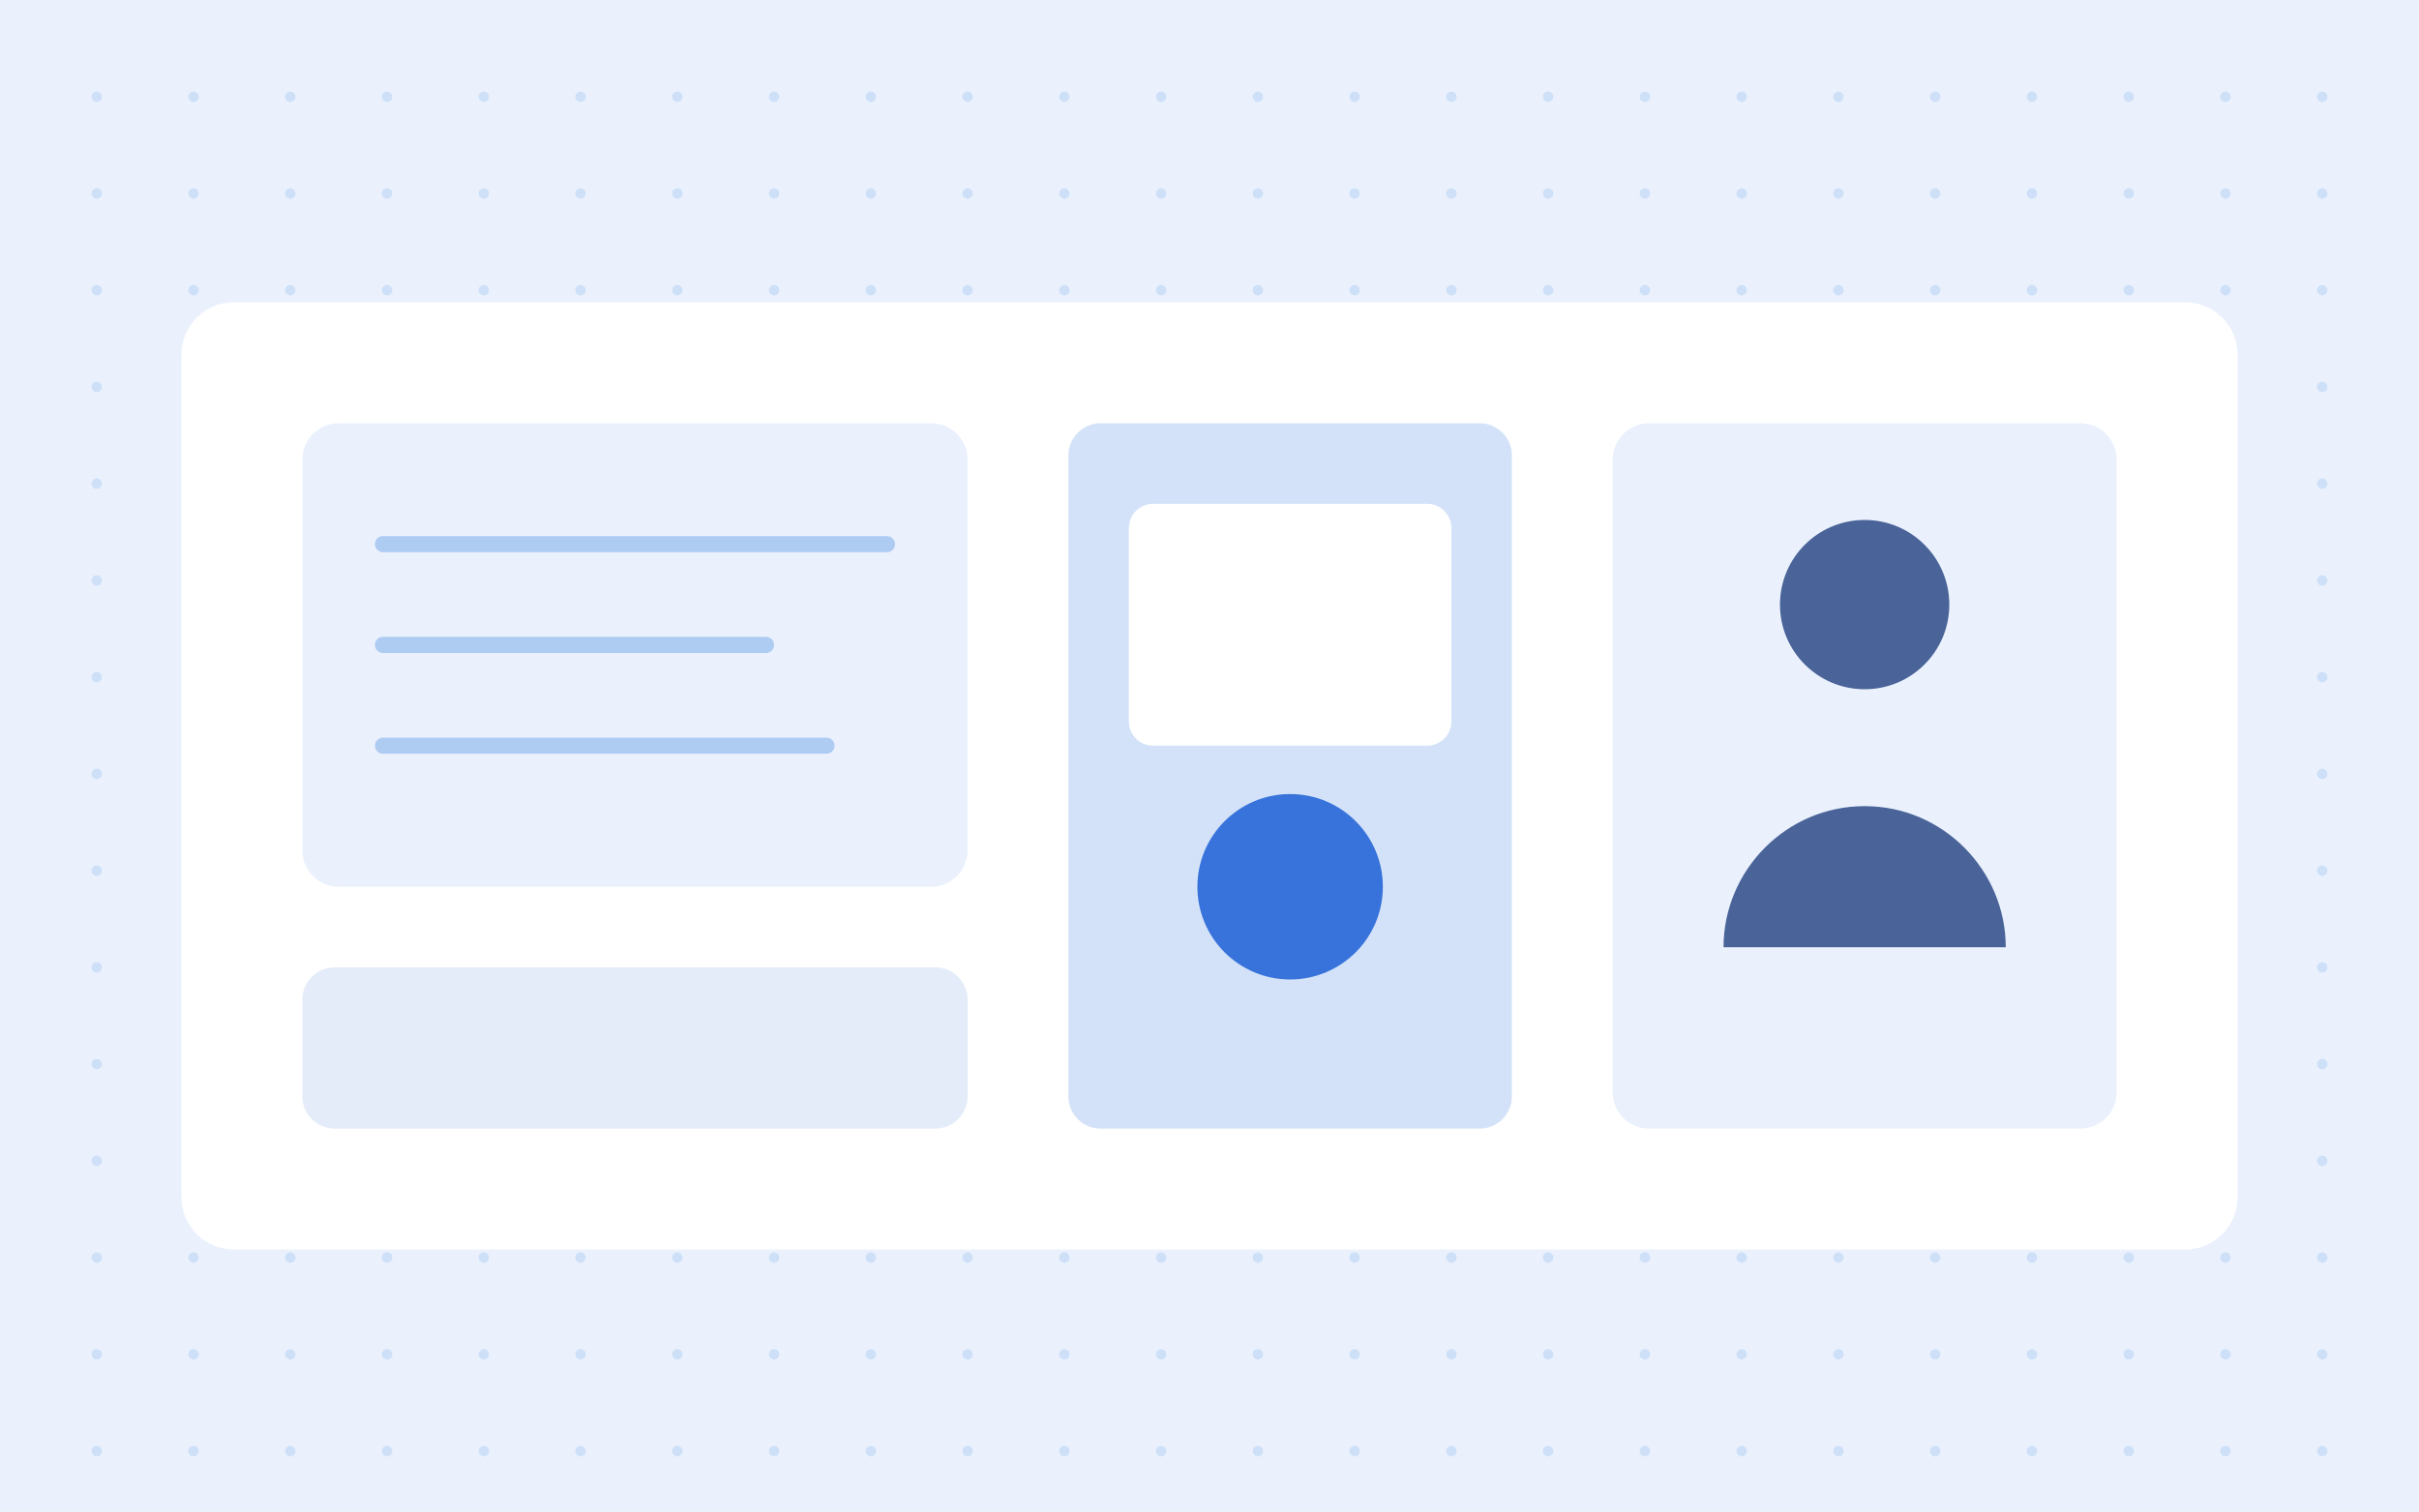
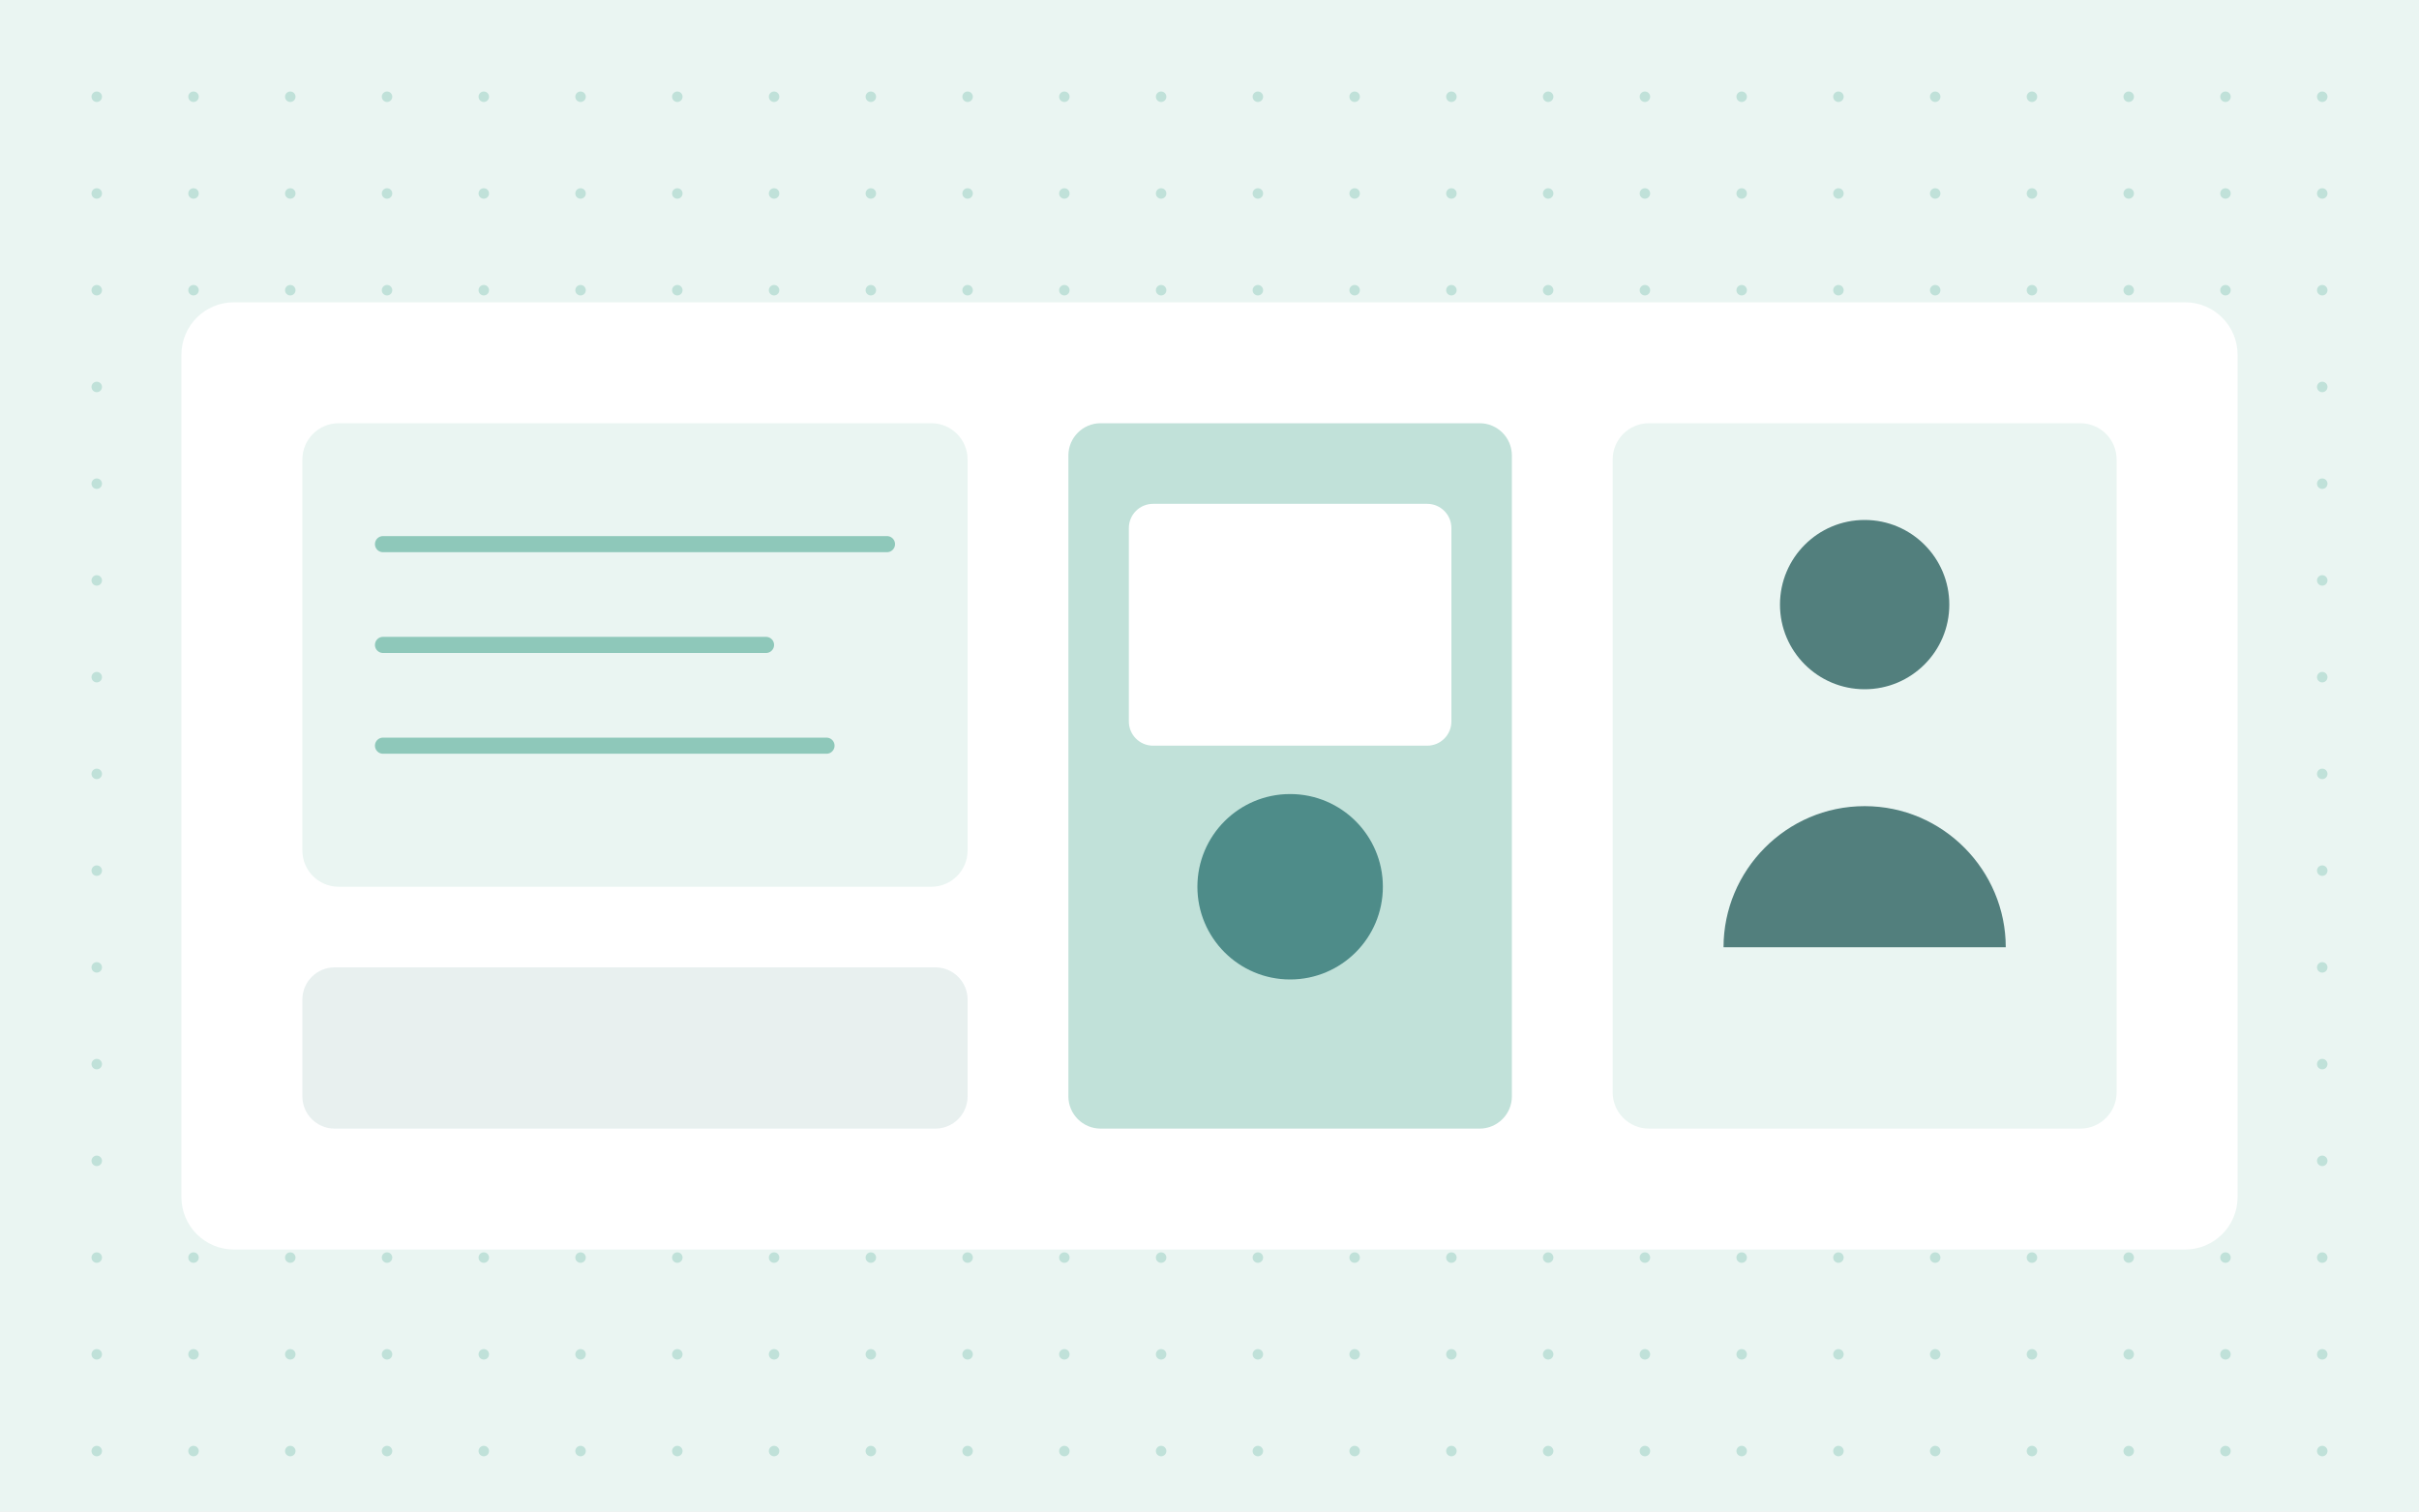
<svg xmlns="http://www.w3.org/2000/svg" viewBox="0 0 1200 750" width="1200" height="750" role="img" aria-label="Иллюстрация">
-   <rect width="1200" height="750" fill="#eaf1fd" />
-   <g fill="#aecbf2" opacity="0.45">
+   <rect width="1200" height="750" fill="#eaf5f2" />
+   <g fill="#8ec8ba" opacity="0.45">
    <circle cx="48" cy="48" r="2.6" />
    <circle cx="96" cy="48" r="2.6" />
    <circle cx="144" cy="48" r="2.6" />
    <circle cx="192" cy="48" r="2.6" />
    <circle cx="240" cy="48" r="2.6" />
    <circle cx="288" cy="48" r="2.6" />
    <circle cx="336" cy="48" r="2.6" />
    <circle cx="384" cy="48" r="2.6" />
    <circle cx="432" cy="48" r="2.6" />
    <circle cx="480" cy="48" r="2.6" />
    <circle cx="528" cy="48" r="2.6" />
    <circle cx="576" cy="48" r="2.6" />
    <circle cx="624" cy="48" r="2.6" />
    <circle cx="672" cy="48" r="2.6" />
    <circle cx="720" cy="48" r="2.6" />
    <circle cx="768" cy="48" r="2.6" />
    <circle cx="816" cy="48" r="2.6" />
    <circle cx="864" cy="48" r="2.6" />
    <circle cx="912" cy="48" r="2.6" />
    <circle cx="960" cy="48" r="2.6" />
    <circle cx="1008" cy="48" r="2.6" />
    <circle cx="1056" cy="48" r="2.6" />
    <circle cx="1104" cy="48" r="2.6" />
    <circle cx="1152" cy="48" r="2.6" />
    <circle cx="48" cy="96" r="2.6" />
    <circle cx="96" cy="96" r="2.6" />
    <circle cx="144" cy="96" r="2.6" />
    <circle cx="192" cy="96" r="2.6" />
    <circle cx="240" cy="96" r="2.6" />
    <circle cx="288" cy="96" r="2.6" />
    <circle cx="336" cy="96" r="2.6" />
    <circle cx="384" cy="96" r="2.6" />
    <circle cx="432" cy="96" r="2.6" />
    <circle cx="480" cy="96" r="2.6" />
    <circle cx="528" cy="96" r="2.6" />
    <circle cx="576" cy="96" r="2.6" />
    <circle cx="624" cy="96" r="2.6" />
    <circle cx="672" cy="96" r="2.6" />
    <circle cx="720" cy="96" r="2.6" />
    <circle cx="768" cy="96" r="2.6" />
    <circle cx="816" cy="96" r="2.6" />
    <circle cx="864" cy="96" r="2.6" />
    <circle cx="912" cy="96" r="2.6" />
    <circle cx="960" cy="96" r="2.6" />
    <circle cx="1008" cy="96" r="2.6" />
    <circle cx="1056" cy="96" r="2.6" />
    <circle cx="1104" cy="96" r="2.6" />
    <circle cx="1152" cy="96" r="2.6" />
    <circle cx="48" cy="144" r="2.6" />
    <circle cx="96" cy="144" r="2.6" />
    <circle cx="144" cy="144" r="2.6" />
    <circle cx="192" cy="144" r="2.6" />
    <circle cx="240" cy="144" r="2.6" />
    <circle cx="288" cy="144" r="2.6" />
    <circle cx="336" cy="144" r="2.6" />
    <circle cx="384" cy="144" r="2.6" />
    <circle cx="432" cy="144" r="2.6" />
    <circle cx="480" cy="144" r="2.6" />
    <circle cx="528" cy="144" r="2.6" />
    <circle cx="576" cy="144" r="2.6" />
    <circle cx="624" cy="144" r="2.6" />
    <circle cx="672" cy="144" r="2.6" />
    <circle cx="720" cy="144" r="2.6" />
    <circle cx="768" cy="144" r="2.6" />
    <circle cx="816" cy="144" r="2.6" />
    <circle cx="864" cy="144" r="2.6" />
    <circle cx="912" cy="144" r="2.6" />
    <circle cx="960" cy="144" r="2.6" />
    <circle cx="1008" cy="144" r="2.6" />
    <circle cx="1056" cy="144" r="2.6" />
    <circle cx="1104" cy="144" r="2.6" />
    <circle cx="1152" cy="144" r="2.6" />
    <circle cx="48" cy="192" r="2.6" />
    <circle cx="96" cy="192" r="2.6" />
    <circle cx="144" cy="192" r="2.6" />
    <circle cx="192" cy="192" r="2.6" />
    <circle cx="240" cy="192" r="2.6" />
    <circle cx="288" cy="192" r="2.6" />
    <circle cx="336" cy="192" r="2.6" />
    <circle cx="384" cy="192" r="2.6" />
    <circle cx="432" cy="192" r="2.6" />
    <circle cx="480" cy="192" r="2.6" />
    <circle cx="528" cy="192" r="2.6" />
    <circle cx="576" cy="192" r="2.6" />
    <circle cx="624" cy="192" r="2.6" />
    <circle cx="672" cy="192" r="2.6" />
    <circle cx="720" cy="192" r="2.6" />
    <circle cx="768" cy="192" r="2.6" />
    <circle cx="816" cy="192" r="2.6" />
    <circle cx="864" cy="192" r="2.6" />
    <circle cx="912" cy="192" r="2.6" />
    <circle cx="960" cy="192" r="2.6" />
    <circle cx="1008" cy="192" r="2.6" />
    <circle cx="1056" cy="192" r="2.6" />
    <circle cx="1104" cy="192" r="2.6" />
    <circle cx="1152" cy="192" r="2.6" />
    <circle cx="48" cy="240" r="2.6" />
    <circle cx="96" cy="240" r="2.6" />
    <circle cx="144" cy="240" r="2.6" />
    <circle cx="192" cy="240" r="2.6" />
    <circle cx="240" cy="240" r="2.6" />
    <circle cx="288" cy="240" r="2.6" />
    <circle cx="336" cy="240" r="2.6" />
    <circle cx="384" cy="240" r="2.6" />
    <circle cx="432" cy="240" r="2.6" />
    <circle cx="480" cy="240" r="2.6" />
    <circle cx="528" cy="240" r="2.6" />
    <circle cx="576" cy="240" r="2.6" />
    <circle cx="624" cy="240" r="2.6" />
    <circle cx="672" cy="240" r="2.6" />
    <circle cx="720" cy="240" r="2.6" />
    <circle cx="768" cy="240" r="2.6" />
    <circle cx="816" cy="240" r="2.6" />
    <circle cx="864" cy="240" r="2.6" />
    <circle cx="912" cy="240" r="2.6" />
    <circle cx="960" cy="240" r="2.6" />
    <circle cx="1008" cy="240" r="2.6" />
    <circle cx="1056" cy="240" r="2.6" />
    <circle cx="1104" cy="240" r="2.6" />
    <circle cx="1152" cy="240" r="2.6" />
    <circle cx="48" cy="288" r="2.6" />
    <circle cx="96" cy="288" r="2.6" />
    <circle cx="144" cy="288" r="2.6" />
    <circle cx="192" cy="288" r="2.6" />
    <circle cx="240" cy="288" r="2.6" />
    <circle cx="288" cy="288" r="2.6" />
    <circle cx="336" cy="288" r="2.6" />
    <circle cx="384" cy="288" r="2.6" />
    <circle cx="432" cy="288" r="2.6" />
    <circle cx="480" cy="288" r="2.6" />
    <circle cx="528" cy="288" r="2.6" />
    <circle cx="576" cy="288" r="2.6" />
    <circle cx="624" cy="288" r="2.6" />
    <circle cx="672" cy="288" r="2.6" />
    <circle cx="720" cy="288" r="2.6" />
    <circle cx="768" cy="288" r="2.6" />
    <circle cx="816" cy="288" r="2.6" />
    <circle cx="864" cy="288" r="2.6" />
    <circle cx="912" cy="288" r="2.6" />
    <circle cx="960" cy="288" r="2.6" />
    <circle cx="1008" cy="288" r="2.6" />
    <circle cx="1056" cy="288" r="2.6" />
    <circle cx="1104" cy="288" r="2.6" />
    <circle cx="1152" cy="288" r="2.6" />
    <circle cx="48" cy="336" r="2.6" />
    <circle cx="96" cy="336" r="2.6" />
    <circle cx="144" cy="336" r="2.6" />
    <circle cx="192" cy="336" r="2.6" />
    <circle cx="240" cy="336" r="2.6" />
    <circle cx="288" cy="336" r="2.6" />
    <circle cx="336" cy="336" r="2.6" />
    <circle cx="384" cy="336" r="2.6" />
    <circle cx="432" cy="336" r="2.6" />
    <circle cx="480" cy="336" r="2.6" />
    <circle cx="528" cy="336" r="2.6" />
    <circle cx="576" cy="336" r="2.6" />
    <circle cx="624" cy="336" r="2.6" />
    <circle cx="672" cy="336" r="2.6" />
    <circle cx="720" cy="336" r="2.6" />
    <circle cx="768" cy="336" r="2.6" />
    <circle cx="816" cy="336" r="2.6" />
    <circle cx="864" cy="336" r="2.6" />
    <circle cx="912" cy="336" r="2.6" />
    <circle cx="960" cy="336" r="2.6" />
    <circle cx="1008" cy="336" r="2.6" />
    <circle cx="1056" cy="336" r="2.6" />
    <circle cx="1104" cy="336" r="2.6" />
    <circle cx="1152" cy="336" r="2.6" />
    <circle cx="48" cy="384" r="2.6" />
    <circle cx="96" cy="384" r="2.6" />
    <circle cx="144" cy="384" r="2.6" />
    <circle cx="192" cy="384" r="2.6" />
    <circle cx="240" cy="384" r="2.6" />
    <circle cx="288" cy="384" r="2.6" />
    <circle cx="336" cy="384" r="2.6" />
    <circle cx="384" cy="384" r="2.6" />
    <circle cx="432" cy="384" r="2.6" />
    <circle cx="480" cy="384" r="2.6" />
    <circle cx="528" cy="384" r="2.6" />
    <circle cx="576" cy="384" r="2.6" />
    <circle cx="624" cy="384" r="2.6" />
    <circle cx="672" cy="384" r="2.6" />
    <circle cx="720" cy="384" r="2.6" />
    <circle cx="768" cy="384" r="2.6" />
    <circle cx="816" cy="384" r="2.6" />
    <circle cx="864" cy="384" r="2.6" />
    <circle cx="912" cy="384" r="2.6" />
    <circle cx="960" cy="384" r="2.6" />
    <circle cx="1008" cy="384" r="2.6" />
    <circle cx="1056" cy="384" r="2.6" />
    <circle cx="1104" cy="384" r="2.6" />
    <circle cx="1152" cy="384" r="2.6" />
    <circle cx="48" cy="432" r="2.6" />
    <circle cx="96" cy="432" r="2.6" />
    <circle cx="144" cy="432" r="2.6" />
    <circle cx="192" cy="432" r="2.6" />
    <circle cx="240" cy="432" r="2.6" />
    <circle cx="288" cy="432" r="2.6" />
    <circle cx="336" cy="432" r="2.6" />
    <circle cx="384" cy="432" r="2.6" />
    <circle cx="432" cy="432" r="2.6" />
    <circle cx="480" cy="432" r="2.6" />
    <circle cx="528" cy="432" r="2.6" />
    <circle cx="576" cy="432" r="2.6" />
    <circle cx="624" cy="432" r="2.6" />
    <circle cx="672" cy="432" r="2.6" />
    <circle cx="720" cy="432" r="2.6" />
    <circle cx="768" cy="432" r="2.6" />
    <circle cx="816" cy="432" r="2.6" />
    <circle cx="864" cy="432" r="2.6" />
    <circle cx="912" cy="432" r="2.6" />
    <circle cx="960" cy="432" r="2.6" />
    <circle cx="1008" cy="432" r="2.6" />
    <circle cx="1056" cy="432" r="2.6" />
    <circle cx="1104" cy="432" r="2.6" />
    <circle cx="1152" cy="432" r="2.6" />
    <circle cx="48" cy="480" r="2.6" />
    <circle cx="96" cy="480" r="2.6" />
    <circle cx="144" cy="480" r="2.6" />
    <circle cx="192" cy="480" r="2.6" />
    <circle cx="240" cy="480" r="2.6" />
    <circle cx="288" cy="480" r="2.6" />
    <circle cx="336" cy="480" r="2.6" />
    <circle cx="384" cy="480" r="2.6" />
    <circle cx="432" cy="480" r="2.6" />
    <circle cx="480" cy="480" r="2.6" />
    <circle cx="528" cy="480" r="2.6" />
    <circle cx="576" cy="480" r="2.6" />
    <circle cx="624" cy="480" r="2.6" />
    <circle cx="672" cy="480" r="2.6" />
    <circle cx="720" cy="480" r="2.6" />
    <circle cx="768" cy="480" r="2.6" />
    <circle cx="816" cy="480" r="2.6" />
    <circle cx="864" cy="480" r="2.6" />
    <circle cx="912" cy="480" r="2.6" />
    <circle cx="960" cy="480" r="2.6" />
    <circle cx="1008" cy="480" r="2.6" />
    <circle cx="1056" cy="480" r="2.6" />
    <circle cx="1104" cy="480" r="2.6" />
    <circle cx="1152" cy="480" r="2.6" />
    <circle cx="48" cy="528" r="2.6" />
    <circle cx="96" cy="528" r="2.6" />
    <circle cx="144" cy="528" r="2.6" />
    <circle cx="192" cy="528" r="2.6" />
    <circle cx="240" cy="528" r="2.6" />
    <circle cx="288" cy="528" r="2.6" />
    <circle cx="336" cy="528" r="2.6" />
    <circle cx="384" cy="528" r="2.6" />
    <circle cx="432" cy="528" r="2.6" />
    <circle cx="480" cy="528" r="2.6" />
    <circle cx="528" cy="528" r="2.6" />
    <circle cx="576" cy="528" r="2.6" />
    <circle cx="624" cy="528" r="2.6" />
    <circle cx="672" cy="528" r="2.6" />
    <circle cx="720" cy="528" r="2.6" />
    <circle cx="768" cy="528" r="2.6" />
    <circle cx="816" cy="528" r="2.6" />
    <circle cx="864" cy="528" r="2.6" />
    <circle cx="912" cy="528" r="2.6" />
    <circle cx="960" cy="528" r="2.6" />
    <circle cx="1008" cy="528" r="2.6" />
    <circle cx="1056" cy="528" r="2.6" />
    <circle cx="1104" cy="528" r="2.6" />
    <circle cx="1152" cy="528" r="2.6" />
    <circle cx="48" cy="576" r="2.6" />
    <circle cx="96" cy="576" r="2.6" />
    <circle cx="144" cy="576" r="2.6" />
    <circle cx="192" cy="576" r="2.6" />
    <circle cx="240" cy="576" r="2.6" />
    <circle cx="288" cy="576" r="2.6" />
    <circle cx="336" cy="576" r="2.6" />
    <circle cx="384" cy="576" r="2.6" />
    <circle cx="432" cy="576" r="2.6" />
    <circle cx="480" cy="576" r="2.6" />
    <circle cx="528" cy="576" r="2.6" />
    <circle cx="576" cy="576" r="2.6" />
    <circle cx="624" cy="576" r="2.6" />
    <circle cx="672" cy="576" r="2.6" />
    <circle cx="720" cy="576" r="2.6" />
    <circle cx="768" cy="576" r="2.6" />
    <circle cx="816" cy="576" r="2.6" />
    <circle cx="864" cy="576" r="2.6" />
    <circle cx="912" cy="576" r="2.6" />
    <circle cx="960" cy="576" r="2.6" />
    <circle cx="1008" cy="576" r="2.6" />
    <circle cx="1056" cy="576" r="2.6" />
    <circle cx="1104" cy="576" r="2.6" />
    <circle cx="1152" cy="576" r="2.6" />
    <circle cx="48" cy="624" r="2.6" />
    <circle cx="96" cy="624" r="2.6" />
    <circle cx="144" cy="624" r="2.6" />
    <circle cx="192" cy="624" r="2.6" />
    <circle cx="240" cy="624" r="2.6" />
    <circle cx="288" cy="624" r="2.6" />
    <circle cx="336" cy="624" r="2.6" />
    <circle cx="384" cy="624" r="2.6" />
    <circle cx="432" cy="624" r="2.6" />
    <circle cx="480" cy="624" r="2.6" />
    <circle cx="528" cy="624" r="2.6" />
    <circle cx="576" cy="624" r="2.6" />
    <circle cx="624" cy="624" r="2.6" />
    <circle cx="672" cy="624" r="2.6" />
    <circle cx="720" cy="624" r="2.6" />
    <circle cx="768" cy="624" r="2.6" />
    <circle cx="816" cy="624" r="2.6" />
    <circle cx="864" cy="624" r="2.6" />
    <circle cx="912" cy="624" r="2.6" />
    <circle cx="960" cy="624" r="2.6" />
    <circle cx="1008" cy="624" r="2.6" />
    <circle cx="1056" cy="624" r="2.6" />
    <circle cx="1104" cy="624" r="2.6" />
    <circle cx="1152" cy="624" r="2.6" />
    <circle cx="48" cy="672" r="2.6" />
    <circle cx="96" cy="672" r="2.6" />
    <circle cx="144" cy="672" r="2.6" />
    <circle cx="192" cy="672" r="2.6" />
    <circle cx="240" cy="672" r="2.6" />
    <circle cx="288" cy="672" r="2.6" />
    <circle cx="336" cy="672" r="2.6" />
    <circle cx="384" cy="672" r="2.6" />
    <circle cx="432" cy="672" r="2.6" />
    <circle cx="480" cy="672" r="2.6" />
    <circle cx="528" cy="672" r="2.6" />
    <circle cx="576" cy="672" r="2.6" />
    <circle cx="624" cy="672" r="2.6" />
    <circle cx="672" cy="672" r="2.6" />
    <circle cx="720" cy="672" r="2.6" />
    <circle cx="768" cy="672" r="2.6" />
    <circle cx="816" cy="672" r="2.6" />
    <circle cx="864" cy="672" r="2.6" />
    <circle cx="912" cy="672" r="2.6" />
    <circle cx="960" cy="672" r="2.6" />
    <circle cx="1008" cy="672" r="2.6" />
    <circle cx="1056" cy="672" r="2.6" />
    <circle cx="1104" cy="672" r="2.6" />
    <circle cx="1152" cy="672" r="2.6" />
    <circle cx="48" cy="720" r="2.6" />
    <circle cx="96" cy="720" r="2.6" />
    <circle cx="144" cy="720" r="2.6" />
    <circle cx="192" cy="720" r="2.6" />
    <circle cx="240" cy="720" r="2.6" />
    <circle cx="288" cy="720" r="2.6" />
    <circle cx="336" cy="720" r="2.6" />
    <circle cx="384" cy="720" r="2.6" />
    <circle cx="432" cy="720" r="2.6" />
    <circle cx="480" cy="720" r="2.6" />
    <circle cx="528" cy="720" r="2.6" />
    <circle cx="576" cy="720" r="2.6" />
    <circle cx="624" cy="720" r="2.6" />
    <circle cx="672" cy="720" r="2.6" />
    <circle cx="720" cy="720" r="2.6" />
    <circle cx="768" cy="720" r="2.6" />
    <circle cx="816" cy="720" r="2.6" />
    <circle cx="864" cy="720" r="2.6" />
    <circle cx="912" cy="720" r="2.6" />
    <circle cx="960" cy="720" r="2.6" />
    <circle cx="1008" cy="720" r="2.6" />
    <circle cx="1056" cy="720" r="2.6" />
    <circle cx="1104" cy="720" r="2.6" />
    <circle cx="1152" cy="720" r="2.6" />
  </g>
  <rect x="90" y="150" width="1020" height="470" rx="26" fill="#ffffff" />
-   <rect x="150" y="210" width="330" height="230" rx="18" fill="#eaf1fd" />
-   <g stroke="#aecbf2" stroke-width="8" stroke-linecap="round">
+   <rect x="150" y="210" width="330" height="230" rx="18" fill="#eaf5f2" />
+   <g stroke="#8ec8ba" stroke-width="8" stroke-linecap="round">
    <path d="M190 270h250M190 320h190M190 370h220" />
  </g>
-   <rect x="530" y="210" width="220" height="350" rx="16" fill="#aecbf2" opacity=".55" />
+   <rect x="530" y="210" width="220" height="350" rx="16" fill="#8ec8ba" opacity=".55" />
  <rect x="560" y="250" width="160" height="120" rx="12" fill="#ffffff" />
-   <circle cx="640" cy="440" r="46" fill="#1d5fd6" opacity=".85" />
-   <rect x="800" y="210" width="250" height="350" rx="18" fill="#eaf1fd" />
-   <g fill="#22407e" opacity=".8">
+   <circle cx="640" cy="440" r="46" fill="#397c7b" opacity=".85" />
+   <rect x="800" y="210" width="250" height="350" rx="18" fill="#eaf5f2" />
+   <g fill="#2c6160" opacity=".8">
    <circle cx="925" cy="300" r="42" />
    <path d="M855 470c0-38 31-70 70-70s70 32 70 70z" />
  </g>
-   <rect x="150" y="480" width="330" height="80" rx="16" fill="#1d5fd6" opacity=".12" />
+   <rect x="150" y="480" width="330" height="80" rx="16" fill="#397c7b" opacity=".12" />
</svg>
